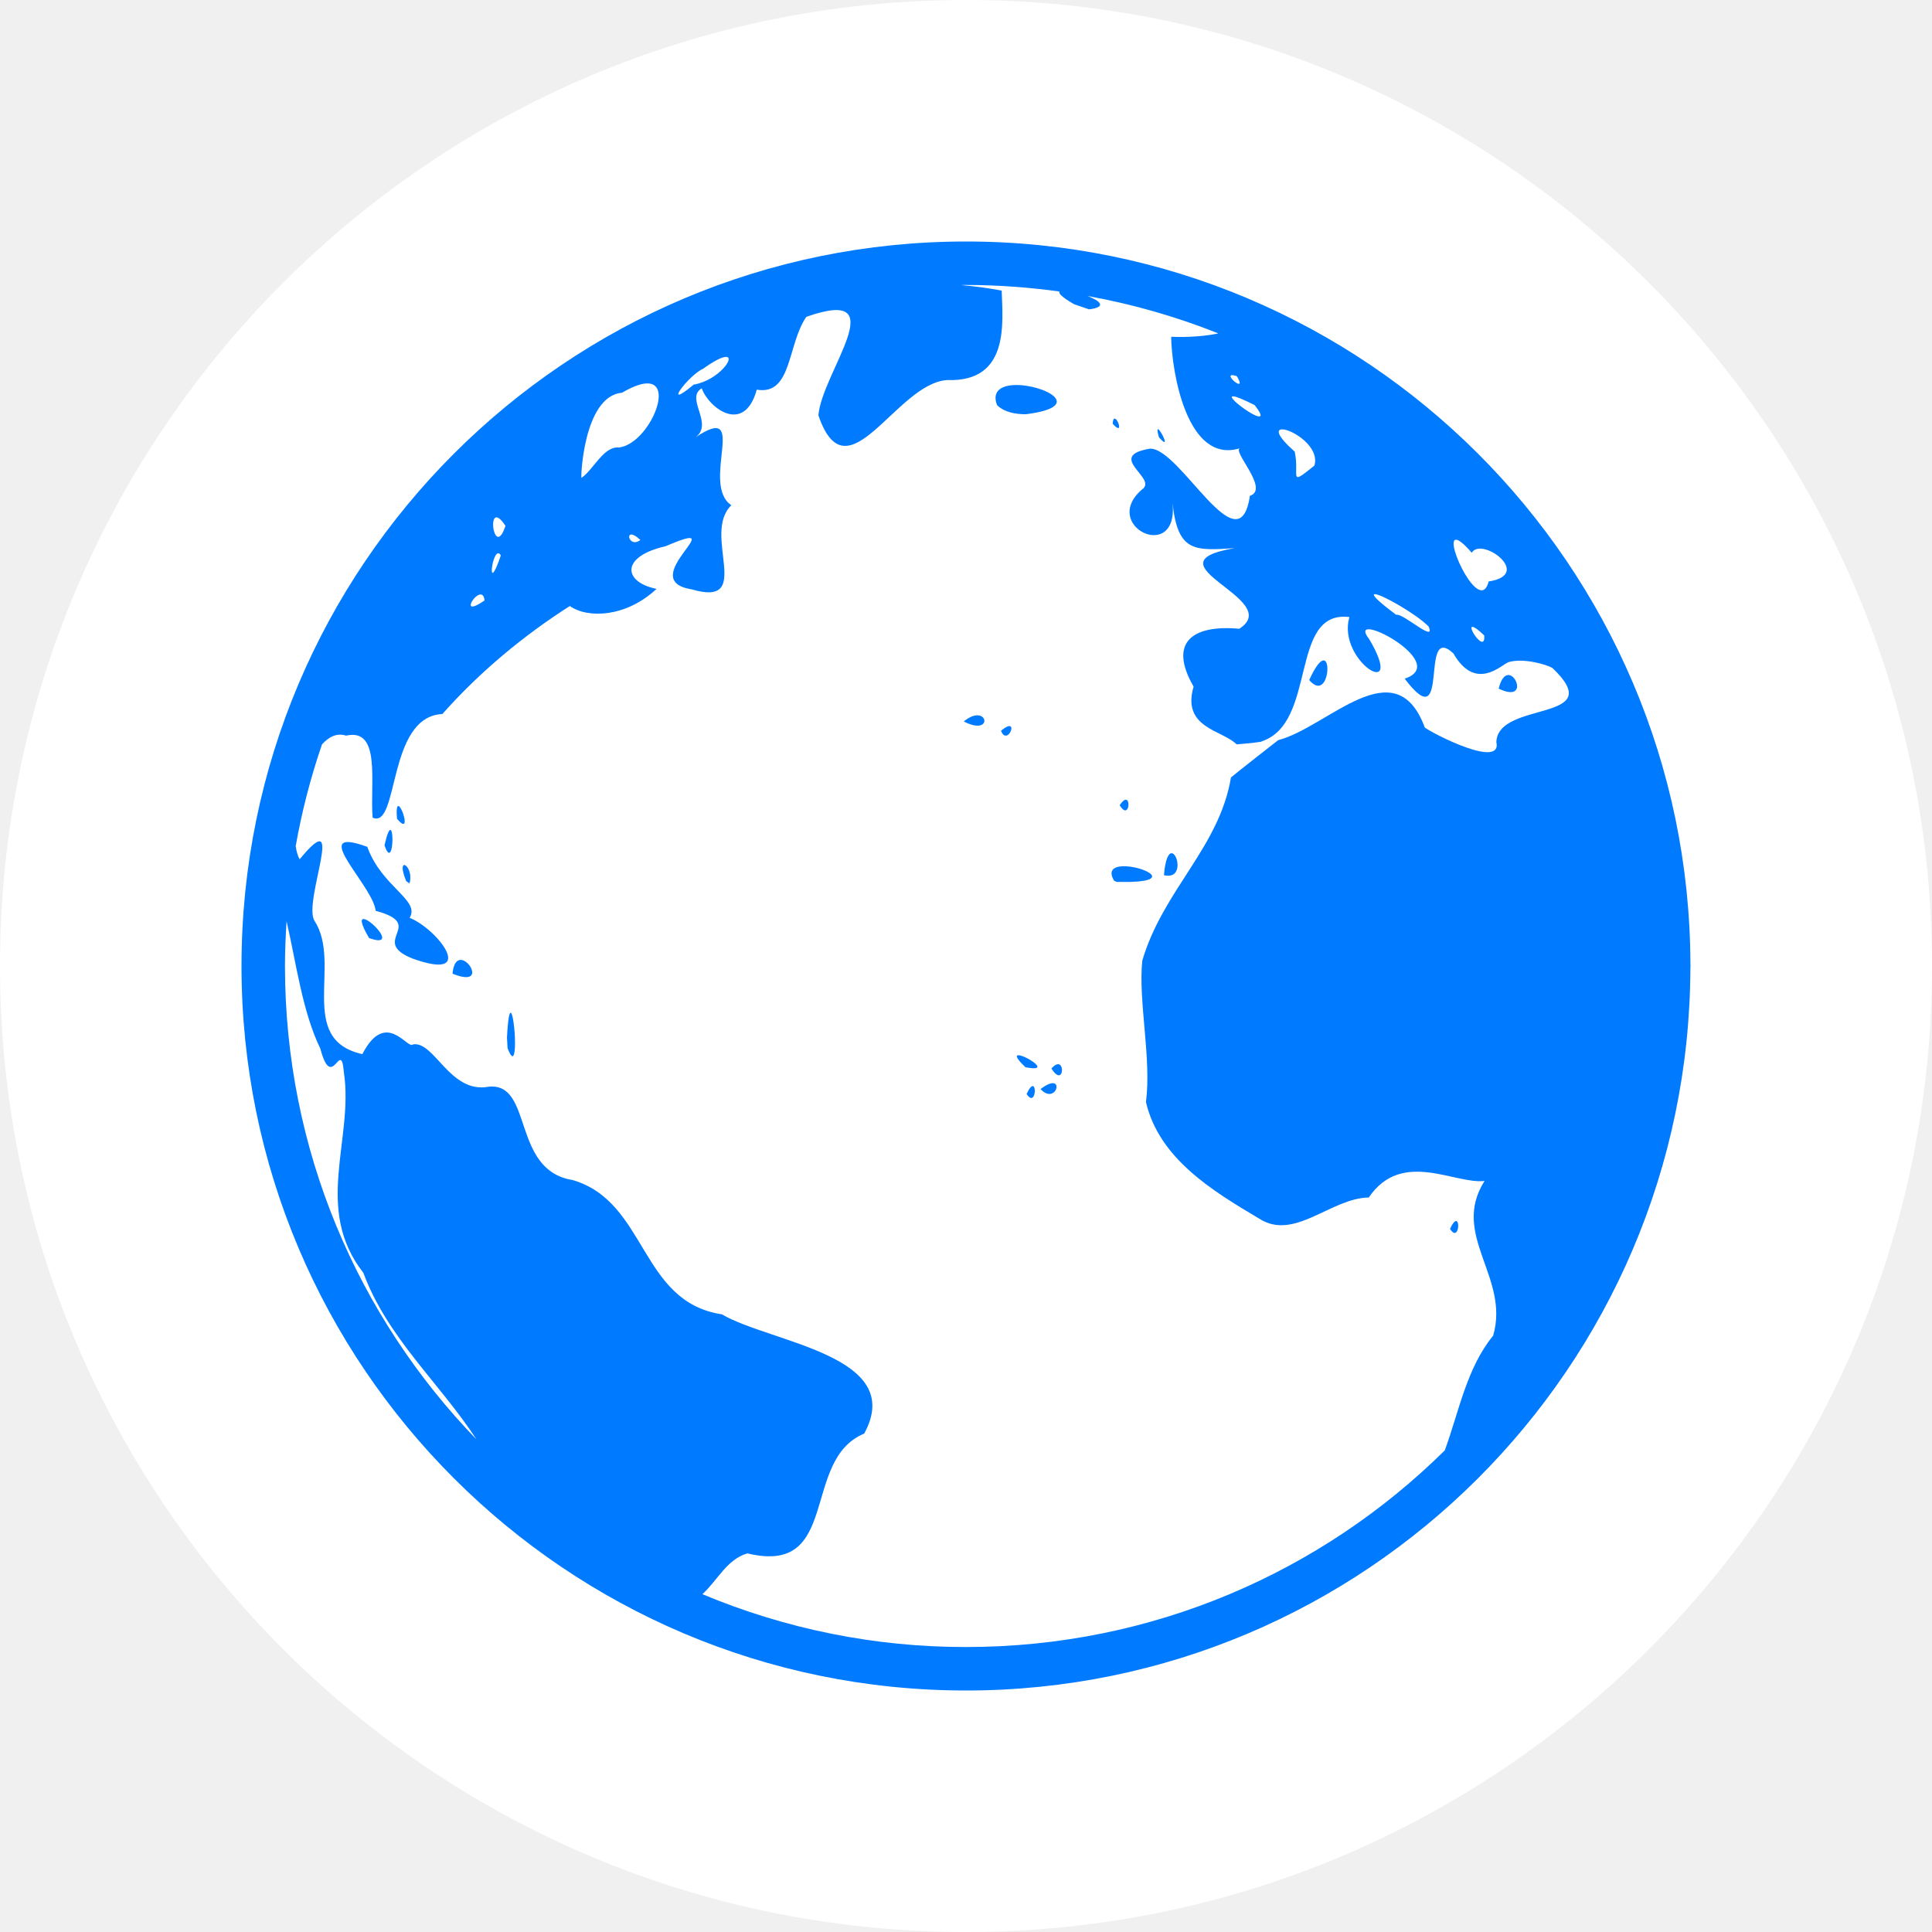
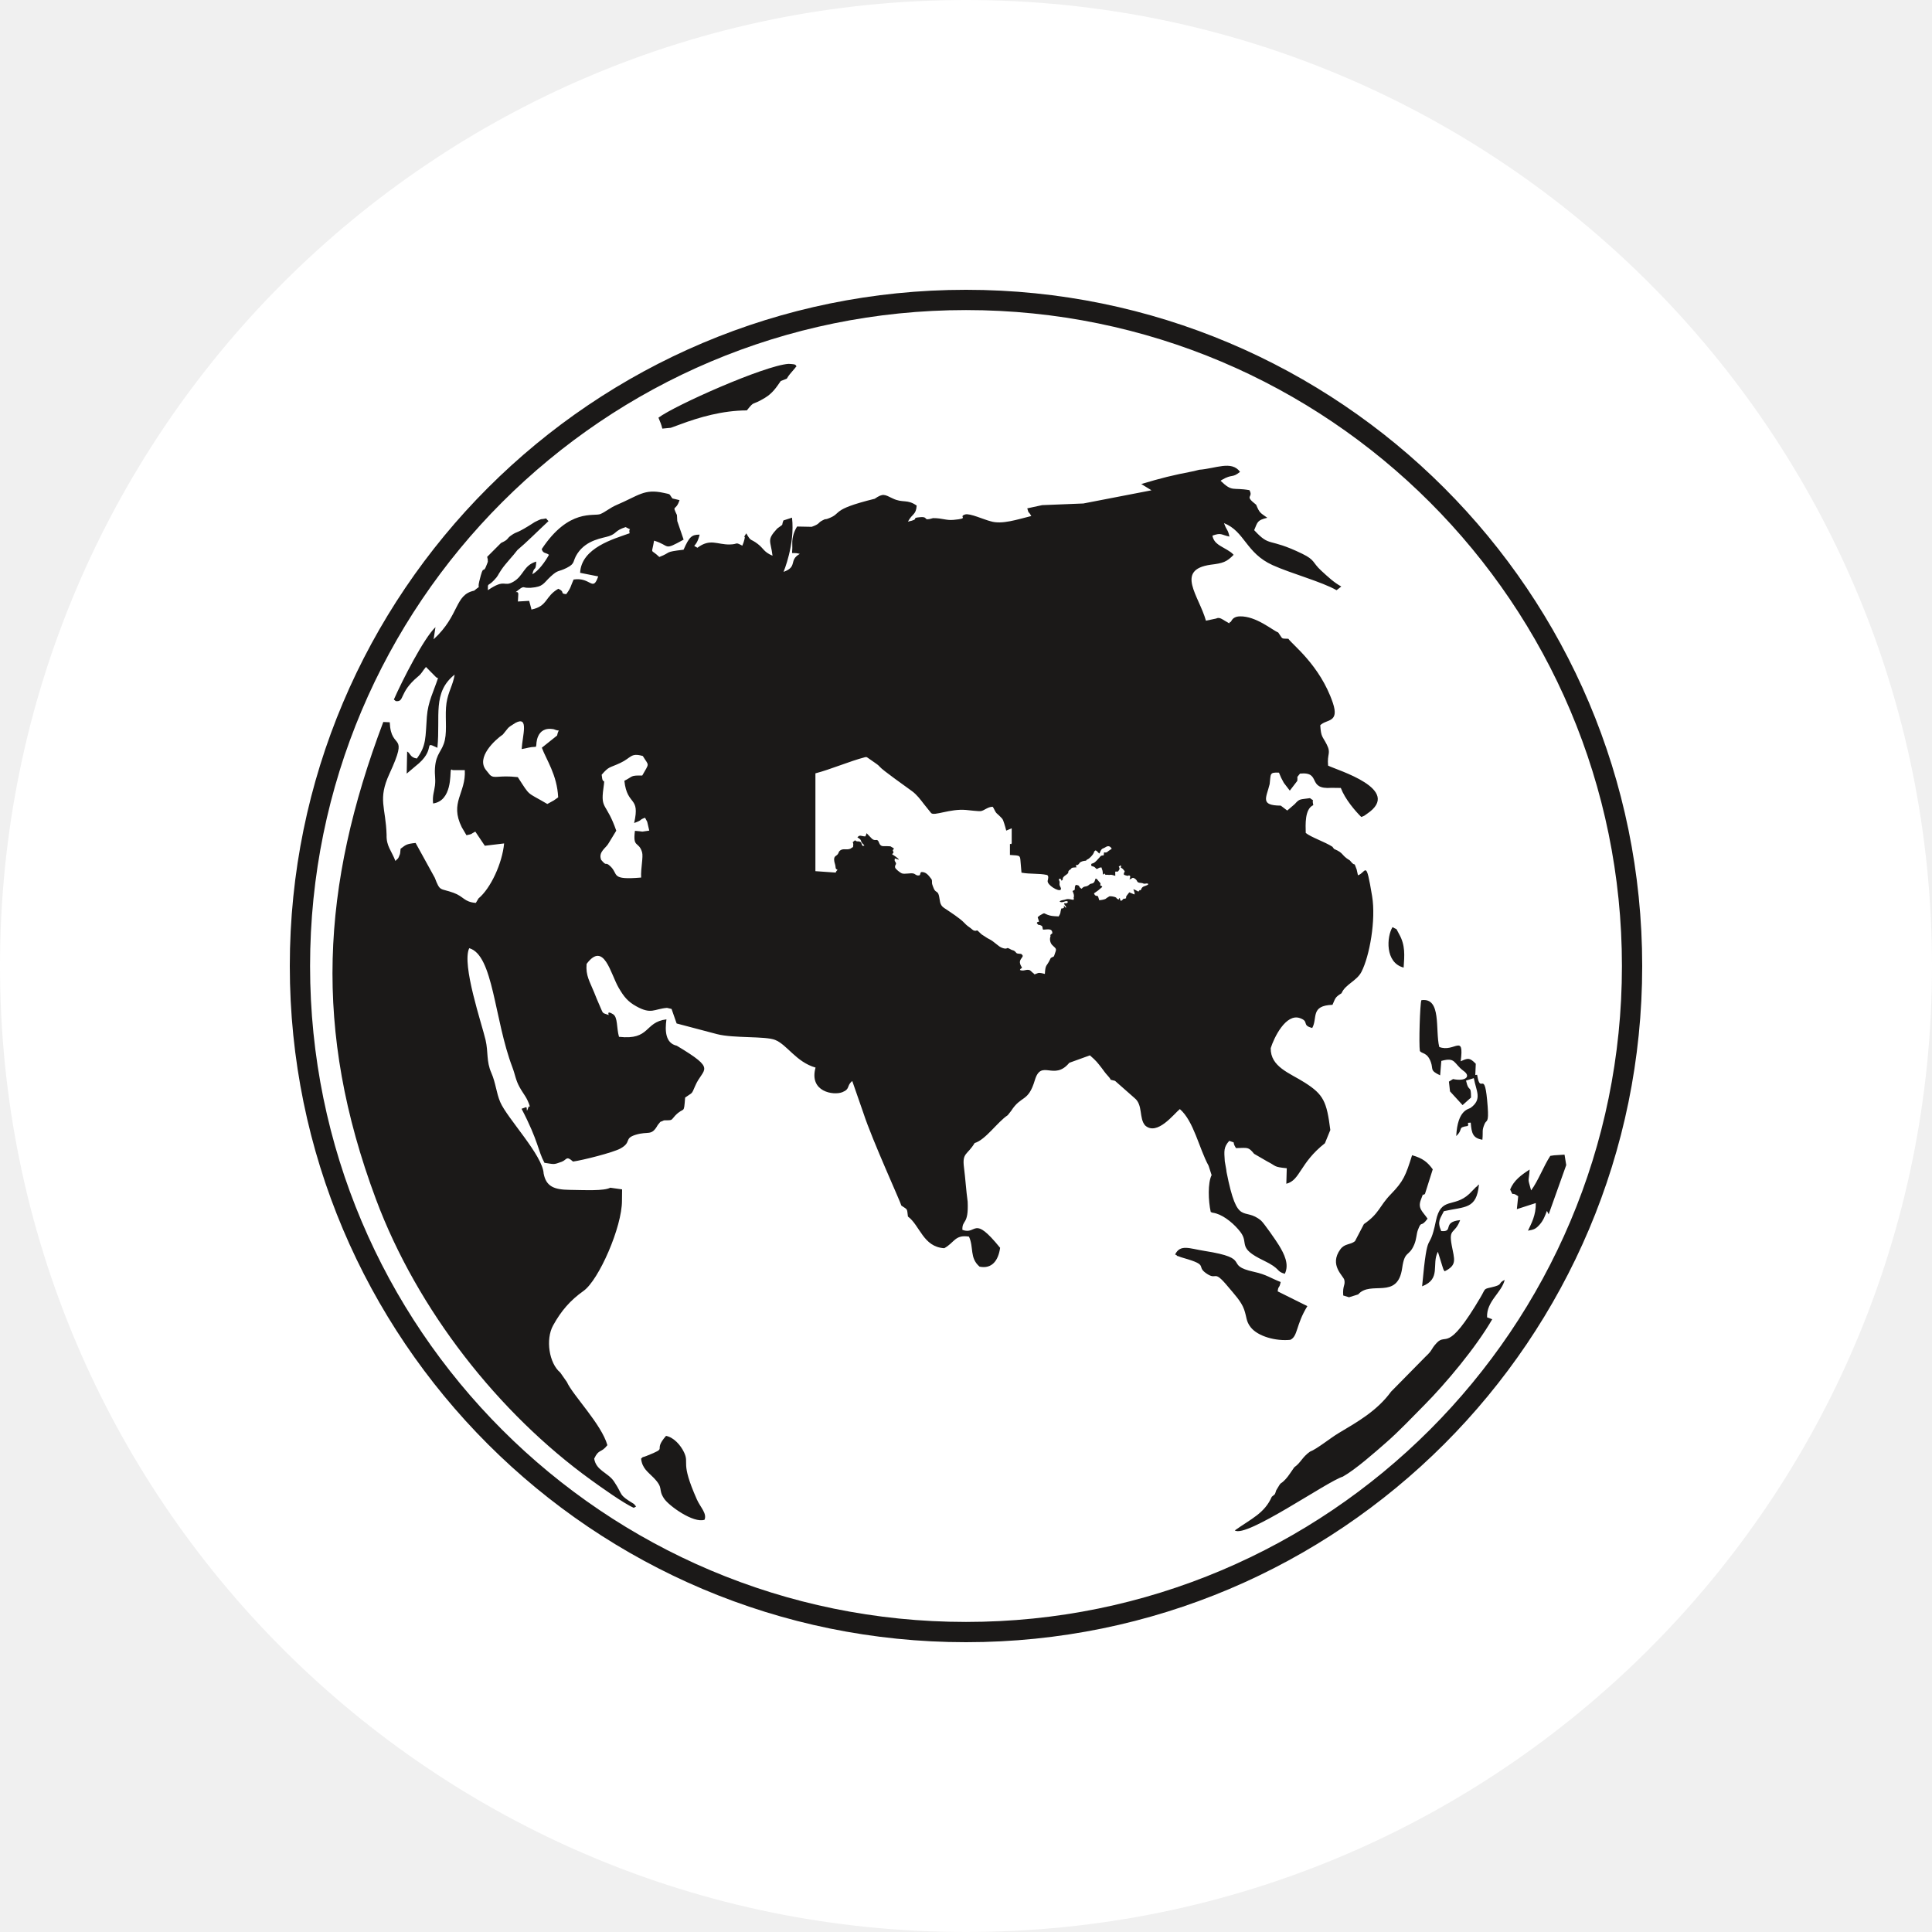
- <svg xmlns="http://www.w3.org/2000/svg" width="400" height="400" viewBox="0 0 400 400" fill="none">
-   <rect width="400" height="400" rx="200" fill="white" />
-   <g clip-path="url(#clip0_3_2)">
-     <path d="M200 50C117.212 50 50 117.212 50 200C50 282.788 117.212 350 200 350C282.638 350 349.733 283.028 349.976 200.444C349.989 200.296 349.997 200.148 350 200C349.998 199.867 349.992 199.734 349.982 199.601C349.766 116.996 282.656 50 200 50ZM200 59C206.573 59 213.032 59.486 219.365 60.353C219.095 60.713 219.833 61.523 222.413 63.002L225.482 64.046C229.322 63.569 227.687 62.255 225.152 61.28C234.419 62.945 243.495 65.54 252.242 69.026C249.818 69.572 246.128 69.872 242.48 69.728C242.57 76.961 245.78 96.287 256.79 92.78C254.834 93.209 263.006 101.297 258.782 102.65C256.532 117.77 244.277 92.567 238.058 92.897C228.758 94.466 239.822 99.062 236.468 101.315C227.669 108.875 244.082 116.804 242.756 104.099C243.836 114.341 247.304 114.026 255.605 113.492C236.642 116.696 266.165 124.043 256.577 130.181C247.076 129.305 241.751 132.851 247.121 142.151C244.601 150.761 253.112 151.139 256.031 154.115L259.22 153.821L261.284 153.551C261.203 153.542 261.116 153.56 261.038 153.548C272.879 149.903 266.756 126.206 279.377 127.754C276.734 136.919 291.32 145.646 283.496 132.353C278.162 125.615 300.797 137.201 290.825 140.513C300.524 153.317 293.687 128.555 300.911 135.284C305.606 143.462 311.105 137.375 312.383 137.069C315.491 136.202 320.18 137.567 321.413 138.296C333.308 149.654 310.145 144.944 309.803 153.629C311.063 159.188 297.083 152.144 294.992 150.629C288.863 134.108 274.901 150.587 264.632 153.242C264.284 153.515 255.848 160.097 254.855 160.97C252.449 175.445 240.815 184.244 236.498 198.887C235.631 207.347 238.436 219.05 237.26 228.179C239.996 239.885 251.072 246.587 260.726 252.317C267.992 256.997 275.567 248.033 283.385 247.931C290.225 237.869 301.175 245.246 307.361 244.502C300.236 255.722 312.659 264.392 309.143 276.53C303.632 283.274 302.081 292.235 299.129 300.284C273.668 325.454 238.67 341 200 341C181.26 341.023 162.704 337.302 145.421 330.056C148.604 327.161 150.461 322.847 154.742 321.611C174.185 326.312 165.722 302.255 178.922 296.813C187.769 280.601 159.53 278.021 149.45 272.117C132.404 269.543 134.006 248.795 118.526 244.307C105.848 242.288 110.447 224.018 101.153 224.996C93.131 226.487 89.948 215.447 85.478 216.236C84.398 217.376 79.88 208.826 75.02 218.246C61.295 215.207 70.898 199.448 65.099 190.625C62.696 186.584 71.957 165.863 62.036 177.905C61.646 177.215 61.382 176.276 61.22 175.175C62.489 168.029 64.307 160.993 66.659 154.127C68.12 152.504 69.8 151.697 71.651 152.306C78.986 150.638 76.547 162.161 77.153 169.298C82.682 171.668 80.093 148.376 91.583 147.833C99.404 139.028 108.473 131.531 117.983 125.468C121.691 128.114 129.671 127.793 135.929 121.919C128.957 120.518 128.456 115.199 137.774 113.105C152.6 106.733 131.084 120.089 143.189 122.015C156.329 125.885 145.187 110.591 151.415 104.609C144.893 100.169 155.36 82.907 143.954 90.575C147.899 87.755 141.764 82.463 145.286 80.399C146.741 84.479 154.076 90.083 156.683 80.675C164.012 81.926 162.983 71.309 166.943 65.597C185.528 59.048 170.141 77.066 169.442 86.006C175.424 103.436 185.513 79.286 196.142 78.686C209.066 79.127 207.59 66.773 207.389 60.161C204.597 59.639 201.78 59.258 198.95 59.021C199.301 59.021 199.649 59 200 59ZM150.137 73.901C152.516 73.61 148.763 78.773 143.633 79.625C136.793 85.328 142.622 77.621 145.538 76.367C147.869 74.699 149.345 73.997 150.137 73.901ZM255.047 77.675C255.254 77.657 255.578 77.714 256.067 77.879C258.269 81.527 253.622 77.789 255.047 77.675ZM134.288 79.391C139.547 79.772 133.943 92.045 128.099 92.651C124.967 92.36 122.828 97.301 120.407 98.915C120.167 99.995 120.599 82.007 128.777 81.314C131.282 79.844 133.073 79.304 134.288 79.391ZM210.002 79.721C207.32 79.832 205.328 80.963 206.423 83.879C207.989 85.388 210.272 85.754 212.351 85.766C225.161 84.176 215.903 79.475 210.002 79.721ZM255.377 82.058C255.947 82.112 257.276 82.616 259.748 83.864C264.74 90.164 252.917 81.836 255.377 82.061M230.708 86.687C230.546 86.756 230.411 87.059 230.363 87.722C232.712 90.362 231.413 86.375 230.708 86.687ZM239.78 88.865C239.588 88.814 239.57 89.231 239.954 90.545C242.477 93.419 240.35 89.021 239.78 88.865ZM265.46 88.895C267.524 88.886 273.299 92.477 272.135 96.395C266.558 100.901 269.141 98.495 268.052 93.5C264.317 90.197 264.224 88.901 265.46 88.895ZM102.863 107.117C103.271 107.165 103.853 107.654 104.651 108.857C102.659 114.971 101.099 106.91 102.863 107.117ZM130.718 110.663C131.09 110.666 131.696 110.963 132.587 111.803C130.64 113.273 129.608 110.648 130.718 110.663ZM301.388 111.743C301.919 111.68 302.963 112.424 304.706 114.437C306.788 111.017 317.534 118.955 308.21 120.389C306.452 127.403 299.099 112.007 301.391 111.74M103.082 114.557C103.277 114.512 103.484 114.632 103.691 114.989C100.895 123.23 101.717 114.86 103.082 114.557ZM284.537 123.023C284.633 123.001 284.733 123.003 284.828 123.029C286.508 123.308 293.129 127.073 295.769 129.695C297.386 133.313 290.468 126.869 289.067 127.289C285.149 124.367 284.069 123.164 284.537 123.023ZM99.632 123.092C99.974 123.161 100.241 123.512 100.316 124.322C95.255 127.841 98.15 122.792 99.632 123.092ZM304.76 129.8C305.018 129.689 305.762 130.106 307.298 131.552C307.568 135.218 303.983 130.13 304.76 129.8ZM273.938 136.742C273.317 136.841 272.363 137.924 271.061 140.798C274.691 145.034 275.801 136.448 273.938 136.742ZM312.152 139.766C311.474 139.856 310.763 140.615 310.289 142.577C315.929 145.268 314.186 139.502 312.152 139.766ZM202.529 148.106C201.8 148.04 200.78 148.346 199.538 149.375C204.32 151.847 204.725 148.298 202.532 148.103M209.15 150.356C208.85 150.245 208.256 150.452 207.245 151.301C208.286 153.905 210.044 150.692 209.15 150.356ZM232.97 165.59C232.679 165.659 232.301 165.98 231.815 166.709C233.657 169.757 234.215 165.29 232.967 165.59M82.466 166.874C82.193 166.877 82.028 167.558 82.19 169.511C85.118 172.997 83.288 166.865 82.466 166.874ZM80.837 171.824C80.564 171.779 80.153 172.592 79.607 175.013C81.257 179.816 81.662 171.965 80.837 171.824ZM72.458 174.356C66.635 173.756 77.351 184.037 77.774 188.57C88.559 191.48 76.265 194.774 85.385 198.449C99.116 203.393 90.629 192.35 84.806 190.025C87.089 186.356 79.013 183.65 76.046 175.328C74.459 174.749 73.292 174.443 72.458 174.356ZM242.567 176.654C241.949 176.654 241.268 177.794 240.98 181.193C245.006 182.162 243.929 176.654 242.567 176.654ZM83.795 179.102C83.757 179.092 83.717 179.089 83.678 179.094C83.639 179.099 83.601 179.112 83.567 179.132C83.252 179.333 83.231 180.311 84.107 182.441L84.785 182.891C85.346 180.902 84.392 179.255 83.795 179.102ZM232.313 179.354C230.549 179.456 229.412 180.254 230.663 182.342L231.191 182.588H234.188C243.089 182.294 236.189 179.132 232.313 179.354ZM75.44 190.292C74.651 190.124 74.54 191.039 76.43 194.228C82.202 196.235 77.18 190.658 75.44 190.292ZM59.333 190.742C61.334 199.409 62.609 209.486 66.323 217.103C68.777 226.427 70.586 214.691 71.198 222.038C73.28 235.916 64.82 250.214 75.23 263.522C80.18 276.941 91.052 286.343 98.66 298.028C74.12 272.66 59 238.118 59 200C59 196.886 59.135 193.805 59.333 190.742ZM95.228 198.746C94.508 198.836 93.866 199.604 93.692 201.587C100.304 204.29 97.391 198.473 95.228 198.746ZM105.758 209.681C105.467 209.564 105.164 210.878 104.966 214.823L105.086 216.998C107.426 223.25 106.634 210.026 105.758 209.681ZM210.986 218.483C210.239 218.402 210.23 218.984 212.306 220.955C217.847 222.053 212.63 218.663 210.986 218.483ZM219.044 220.328C218.699 220.334 218.249 220.583 217.685 221.231C219.983 224.843 220.535 220.301 219.044 220.328ZM217.706 224.282C217.178 224.366 216.437 224.717 215.435 225.476C218.192 228.452 219.995 223.91 217.706 224.282ZM213.836 224.861C213.554 224.831 213.128 225.245 212.546 226.496C214.196 229.034 214.676 224.951 213.836 224.861ZM301.496 252.8C301.214 252.77 300.788 253.181 300.206 254.435C301.856 256.973 302.339 252.887 301.496 252.8Z" fill="#007AFF" />
-   </g>
-   <defs>
-     <clipPath id="clip0_3_2">
-       <rect width="300" height="300" fill="white" transform="translate(50 50)" />
-     </clipPath>
-   </defs>
+ <svg xmlns="http://www.w3.org/2000/svg" width="100" height="100" viewBox="0 0 100 100" fill="none">
+   <rect width="100" height="100" rx="50" fill="white" />
+   <path fill-rule="evenodd" clip-rule="evenodd" d="M16.049 50C16.049 31.249 31.249 16.049 50 16.049C68.751 16.049 83.951 31.249 83.951 50C83.951 68.751 68.751 83.951 50 83.951C31.249 83.951 16.049 68.751 16.049 50ZM28.046 38.701C28.274 39.322 28.836 40.105 28.891 41.271L28.66 41.433L28.33 41.614C27.225 40.963 27.473 41.26 26.801 40.224C25.782 40.108 25.596 40.33 25.358 40.108L25.157 39.859C24.633 39.208 25.607 38.305 26.028 38.018C26.35 37.642 26.204 37.711 26.676 37.418C27.397 37.032 27.036 38.086 27.002 38.772C27.331 38.719 27.382 38.665 27.738 38.654C27.752 38.627 27.757 38.549 27.76 38.566C27.764 38.594 27.718 37.564 28.667 37.746C29.048 37.908 28.914 37.653 28.835 38.071L28.046 38.701ZM35.202 21.967C36.196 21.595 37.396 21.247 38.655 21.242C39.096 20.698 38.861 21.036 39.588 20.596C39.984 20.356 40.176 20.064 40.411 19.722L40.723 19.6C40.836 19.42 40.78 19.506 40.889 19.359L41.174 19.024C41.183 18.985 41.213 18.982 41.234 18.962C41.139 18.903 41.294 18.854 40.815 18.833C39.563 18.919 34.91 20.992 34.082 21.619C34.168 21.832 34.229 21.96 34.282 22.185L34.718 22.143L35.202 21.967ZM72.652 50.082C72.695 49.448 72.744 48.932 72.425 48.362C72.199 47.958 72.376 48.171 72.077 47.987C71.774 48.474 71.678 49.83 72.652 50.082ZM34.474 74.321C33.734 75.164 34.677 74.873 33.45 75.364C33.153 75.483 33.377 75.335 33.182 75.499C33.242 76.014 33.548 76.193 33.836 76.492C34.38 77.056 34.036 77.066 34.376 77.571C34.624 77.941 35.892 78.856 36.466 78.662C36.603 78.336 36.249 78.014 36.069 77.609C35.182 75.611 35.704 75.795 35.402 75.164C35.226 74.797 34.872 74.396 34.474 74.321ZM73.788 70.217L72.001 72.032C71.275 73.028 70.262 73.596 69.278 74.183C68.87 74.426 68.159 75.004 67.804 75.137C67.39 75.431 67.342 75.699 66.991 75.947C66.825 76.175 66.698 76.396 66.544 76.56C66.201 76.924 66.383 76.583 66.055 77.142C65.965 77.407 66.033 77.294 65.827 77.473C65.454 78.329 64.76 78.61 63.914 79.214C64.499 79.626 68.708 76.668 69.501 76.432C70.161 76.064 71.178 75.163 71.74 74.671C72.437 74.062 73.099 73.355 73.732 72.717C74.816 71.625 76.392 69.753 77.238 68.284L76.971 68.186C76.931 67.35 77.727 66.909 77.882 66.247C77.487 66.433 77.856 66.483 77.176 66.636C76.777 66.725 76.897 66.698 76.637 67.139C74.881 70.119 74.877 68.954 74.362 69.511C74.029 69.871 74.184 69.849 73.788 70.217ZM63.575 66.613C63.857 66.954 64.244 67.352 64.392 67.77C64.54 68.185 64.487 68.383 64.736 68.699C65.11 69.174 66.043 69.427 66.787 69.349C67.186 69.16 67.063 68.591 67.669 67.605L66.133 66.841C66.168 66.521 66.204 66.742 66.288 66.357C65.764 66.157 65.561 65.973 64.913 65.832C63.266 65.471 64.904 65.149 62.332 64.745C61.565 64.625 61.09 64.384 60.822 64.935C60.848 64.954 60.892 64.942 60.906 64.98C60.921 65.017 60.971 65.014 60.991 65.022C61.107 65.066 61.129 65.076 61.259 65.113C62.6 65.495 61.887 65.522 62.428 65.903C63.029 66.326 62.768 65.636 63.575 66.613ZM69.375 64.667C68.781 65.483 69.537 66.036 69.582 66.248C69.643 66.534 69.486 66.532 69.525 67.054L69.826 67.146L70.3 66.998C70.946 66.253 72.339 67.308 72.576 65.636C72.709 64.696 72.925 65.079 73.204 64.41C73.322 64.129 73.312 63.874 73.388 63.671C73.592 63.125 73.522 63.585 73.891 63.078C73.635 62.702 73.372 62.553 73.543 62.102C73.748 61.56 73.576 61.986 73.758 61.79L74.159 60.524C73.891 60.156 73.646 59.95 73.089 59.794C72.76 60.842 72.644 61.14 71.995 61.807C71.379 62.439 71.406 62.8 70.595 63.36L70.134 64.243C69.885 64.446 69.606 64.35 69.375 64.667ZM75.141 64.457C74.972 63.548 75.294 63.908 75.577 63.153C74.618 63.249 75.274 63.78 74.597 63.719C74.376 63.212 74.544 63.087 74.735 62.691C75.826 62.442 76.427 62.607 76.55 61.313C76.525 61.331 76.488 61.331 76.477 61.373C76.466 61.414 76.421 61.419 76.406 61.433L76.046 61.799C75.24 62.542 74.585 61.911 74.32 63.204C73.95 65.004 73.907 63.348 73.608 66.579C74.613 66.195 74.083 65.447 74.425 64.79L74.653 65.527C74.719 65.739 74.696 65.682 74.774 65.803C75.436 65.475 75.278 65.193 75.141 64.457ZM80.243 59.828C79.89 60.367 79.623 61.112 79.25 61.616C79.059 60.901 79.119 61.275 79.174 60.535C78.722 60.827 78.356 61.101 78.164 61.569C78.369 62.002 78.191 61.633 78.582 61.917L78.512 62.586L79.492 62.27C79.505 62.901 79.263 63.325 79.088 63.7C79.398 63.646 79.495 63.612 79.708 63.367C79.887 63.161 79.973 62.923 80.069 62.675L80.159 62.853L81.068 60.304L80.98 59.764L80.437 59.799L80.243 59.828ZM73.492 54.396C73.586 54.553 73.868 54.452 74.057 54.964C74.2 55.352 73.987 55.397 74.541 55.659L74.603 54.913C75.35 54.704 75.234 55.042 75.743 55.423C76.163 55.713 75.858 55.989 75.209 55.852L74.996 55.984L75.052 56.489L75.703 57.2L76.141 56.808C76.139 56.088 76.034 56.611 75.881 55.931L76.284 55.805C76.409 56.478 76.734 56.895 76.116 57.344C76.013 57.418 75.444 57.433 75.374 58.802C75.773 58.426 75.404 58.362 75.974 58.28C76.054 58.075 75.847 58.133 76.125 58.107C76.168 58.661 76.235 58.911 76.728 58.992C76.773 58.528 76.689 58.541 76.843 58.174C76.937 57.948 77.067 58.163 77.002 57.278C76.846 55.158 76.638 56.771 76.456 55.63L76.361 55.643L76.386 55.06C76.057 54.724 75.976 54.766 75.605 54.933C75.796 53.454 75.28 54.498 74.496 54.191C74.277 53.311 74.627 51.615 73.57 51.77C73.496 51.96 73.435 54.059 73.492 54.396ZM23.406 39.82C23.391 39.836 23.386 39.86 23.477 39.862L24.058 39.861C24.124 41.064 23.258 41.523 23.901 42.817L24.145 43.232C24.529 43.143 24.29 43.202 24.602 43.044L25.094 43.776L26.093 43.656C25.995 44.693 25.394 45.983 24.768 46.502L24.629 46.734C24.018 46.688 24.011 46.406 23.477 46.212C22.766 45.954 22.786 46.172 22.505 45.434L21.512 43.631C21.016 43.681 21.003 43.734 20.734 43.932C20.728 43.975 20.715 44.172 20.701 44.208C20.58 44.52 20.633 44.378 20.466 44.563C20.264 44.029 19.992 43.795 20.01 43.219C19.968 41.764 19.541 41.391 20.157 40.051C21.19 37.807 20.239 38.903 20.173 37.385L19.839 37.37C16.626 45.876 16.192 53.314 19.458 62.068C21.607 67.828 25.827 73.159 30.586 76.599C31.055 76.938 32.288 77.823 32.805 78.044C32.977 77.93 32.946 78.031 32.818 77.848C31.972 77.335 32.279 77.421 31.779 76.678C31.468 76.217 30.856 76.121 30.755 75.499C31.001 74.975 31.104 75.23 31.438 74.802C31.136 73.719 29.643 72.211 29.343 71.534L28.998 71.042C28.419 70.56 28.231 69.326 28.628 68.606C29.044 67.85 29.517 67.304 30.204 66.817C30.997 66.255 32.2 63.5 32.193 62.144L32.2 61.562L31.587 61.476C31.261 61.65 30.306 61.599 29.474 61.587C28.683 61.576 28.268 61.415 28.139 60.742C28.093 59.801 26.247 57.876 25.891 57.041C25.686 56.56 25.663 56.06 25.43 55.527C25.164 54.917 25.28 54.474 25.134 53.833C24.948 53.021 23.885 49.924 24.287 49.078C25.541 49.431 25.574 52.749 26.522 55.245C26.672 55.641 26.685 55.891 26.893 56.269C27.106 56.657 27.286 56.804 27.427 57.274C27.406 57.282 27.37 57.259 27.361 57.283C27.206 57.734 27.319 57.282 27.223 57.309L26.996 57.39C27.875 59.076 27.835 59.545 28.181 60.187C28.706 60.262 28.634 60.292 29.07 60.134C29.349 60.032 29.296 59.797 29.66 60.122C30.167 60.052 31.74 59.653 32.112 59.447C32.716 59.114 32.28 58.93 32.899 58.737C33.567 58.529 33.713 58.828 34.044 58.233C34.269 57.964 34.096 58.126 34.365 57.989C34.835 57.985 34.719 57.993 34.941 57.75C35.429 57.242 35.391 57.736 35.462 56.81C35.852 56.527 35.782 56.679 35.982 56.207C36.379 55.266 37.15 55.394 35.029 54.126C34.436 53.996 34.414 53.344 34.495 52.762C33.334 52.904 33.675 53.848 32.039 53.666C31.904 53.185 31.983 52.652 31.731 52.495C31.383 52.28 31.512 52.535 31.51 52.537C31.134 52.404 31.247 52.511 31.025 52.02C30.919 51.786 30.849 51.605 30.75 51.359C30.528 50.807 30.309 50.501 30.362 49.892C31.265 48.684 31.6 50.408 32.027 51.136C32.299 51.598 32.494 51.84 32.931 52.084C33.721 52.524 33.847 52.222 34.524 52.167L34.76 52.223L35.022 52.974L37.116 53.527C37.971 53.748 39.617 53.621 40.123 53.827C40.744 54.078 41.208 54.969 42.213 55.258C41.863 56.517 43.15 56.712 43.6 56.531C44.022 56.361 43.805 56.201 44.113 55.953L44.694 57.624C45.143 59.002 46.626 62.247 46.654 62.401C46.998 62.633 46.938 62.533 46.994 62.967C47.618 63.429 47.783 64.544 48.875 64.607C49.409 64.316 49.421 63.894 50.153 64.007C50.416 64.569 50.173 65.107 50.703 65.562C51.339 65.691 51.673 65.249 51.766 64.587C50.341 62.83 50.582 63.944 49.813 63.658C49.793 63.108 50.141 63.431 50.086 62.199C50.004 61.61 49.971 61.012 49.894 60.416C49.796 59.654 50.073 59.789 50.446 59.165C51.021 58.992 51.619 58.081 52.161 57.722L52.337 57.499C52.865 56.672 53.215 57.074 53.564 55.907C53.897 54.792 54.553 55.972 55.347 55.01L56.413 54.625C56.754 54.92 56.803 54.999 57.024 55.281C57.128 55.414 57.185 55.514 57.334 55.675C57.624 55.988 57.327 55.832 57.713 55.944L58.721 56.832C59.171 57.188 58.944 57.886 59.273 58.254C59.895 58.812 60.767 57.647 61.069 57.406C61.792 58.032 62.062 59.439 62.556 60.338L62.713 60.823C62.511 61.222 62.538 62.146 62.667 62.73C62.796 62.797 62.751 62.75 62.949 62.809C63.404 62.946 63.908 63.378 64.206 63.771C64.667 64.377 64.003 64.572 65.401 65.242C66.326 65.685 66.03 65.804 66.502 65.931C66.741 65.442 66.473 64.907 66.196 64.453C66.048 64.209 65.411 63.294 65.27 63.176C64.371 62.421 64.059 63.571 63.486 60.664L63.471 60.537L63.394 60.108C63.36 59.558 63.332 59.385 63.624 59.051C64.038 59.202 63.721 59.024 63.973 59.426C64.58 59.415 64.606 59.345 64.912 59.721L65.593 60.116C66.093 60.37 65.898 60.397 66.603 60.468L66.58 61.271C67.307 61.09 67.267 60.203 68.578 59.173L68.857 58.489C68.671 57.021 68.511 56.657 67.539 56.038C66.753 55.536 65.757 55.225 65.772 54.252C65.945 53.699 66.558 52.446 67.281 52.696C67.791 52.873 67.354 53.065 67.921 53.208C68.21 52.69 67.811 52.05 68.969 52.009C69.127 51.663 69.09 51.627 69.438 51.41C69.626 50.952 70.22 50.779 70.465 50.309C70.89 49.493 71.224 47.611 71.02 46.385C70.693 44.417 70.725 45.159 70.288 45.306L70.221 45.004C70.036 44.499 70.198 44.948 69.87 44.537C69.388 44.246 69.588 44.168 69.05 43.941L68.965 43.827C68.576 43.573 67.852 43.336 67.585 43.112C67.576 42.702 67.523 41.877 67.975 41.674C67.887 41.261 68.074 41.523 67.805 41.312C67.286 41.387 67.273 41.329 67.018 41.617C66.886 41.726 66.817 41.798 66.627 41.953L66.293 41.699C65.206 41.692 65.544 41.297 65.717 40.585C65.785 40.058 65.693 39.967 66.199 39.992C66.284 40.208 66.328 40.304 66.45 40.519L66.76 40.923L67.147 40.419C67.183 40.082 67.073 40.332 67.288 40.041C68.429 39.93 67.613 40.879 68.923 40.778L69.4 40.784C69.623 41.372 70.148 41.978 70.458 42.286C70.68 42.199 70.572 42.247 70.761 42.119C72.629 40.859 69.206 39.863 68.742 39.629C68.681 39.004 68.91 39.003 68.672 38.534C68.448 38.093 68.378 38.169 68.336 37.54C68.644 37.211 69.345 37.434 68.986 36.374C68.321 34.415 66.844 33.329 66.687 33.063C66.277 33.047 66.418 33.092 66.16 32.737C65.86 32.622 65.018 31.884 64.175 31.903C63.715 31.914 63.727 32.265 63.686 32.184C63.675 32.163 63.647 32.237 63.624 32.262C63.288 32.082 63.182 31.957 63.01 31.991C62.995 31.994 62.966 32.01 62.949 32.015L62.419 32.127C62.058 30.839 60.811 29.493 62.662 29.23C63.302 29.152 63.491 29.089 63.852 28.717C63.743 28.6 63.683 28.563 63.522 28.463C63.186 28.254 62.833 28.145 62.755 27.724C63.227 27.559 63.185 27.677 63.635 27.774C63.553 27.374 63.498 27.488 63.355 27.077C64.434 27.507 64.48 28.622 65.873 29.253C66.823 29.683 68.414 30.11 69.181 30.549L69.425 30.358C69.039 30.146 68.745 29.866 68.382 29.533C67.922 29.11 68.08 28.99 67.399 28.66C65.611 27.793 65.767 28.359 64.916 27.441C65.097 27.014 65.069 26.927 65.595 26.8C65.236 26.539 65.2 26.569 65.018 26.125C64.362 25.616 64.9 25.785 64.67 25.371C63.785 25.214 63.8 25.485 63.179 24.887C63.2 24.866 63.233 24.845 63.249 24.836C63.794 24.517 63.772 24.762 64.184 24.422C63.745 23.821 62.92 24.254 62.07 24.315L61.797 24.384C60.665 24.603 60.122 24.74 59.072 25.053L59.601 25.378L56.074 26.06L53.941 26.146L53.171 26.312C53.286 26.688 53.179 26.361 53.38 26.709C52.665 26.884 51.857 27.162 51.276 26.981C50.936 26.899 50.19 26.552 49.956 26.628C49.563 26.755 50.233 26.829 49.359 26.908C48.958 26.945 48.795 26.818 48.295 26.818C47.712 26.994 48.112 26.727 47.619 26.77C47.098 26.815 47.678 26.857 46.994 27C47.224 26.566 47.412 26.664 47.447 26.169C46.948 25.818 46.733 26.055 46.206 25.799C45.783 25.595 45.706 25.52 45.274 25.816C42.892 26.405 43.663 26.558 42.831 26.852C42.65 26.916 42.811 26.811 42.565 26.939C42.313 27.07 42.461 27.106 42.014 27.268L41.258 27.253C41.133 27.448 40.993 27.776 41.008 28.149C41.036 28.865 40.844 28.523 41.398 28.668C40.804 29.001 41.307 29.333 40.556 29.6C40.556 29.599 41.154 28.192 40.995 26.794L40.55 26.938C40.422 27.26 40.619 27.067 40.231 27.355C39.667 27.967 39.889 27.961 39.986 28.764C39.521 28.564 39.538 28.397 39.221 28.154C38.825 27.851 38.892 28.067 38.626 27.605C38.357 28.046 38.678 27.483 38.486 28.078L38.423 28.243C38.015 28.034 38.24 28.172 37.772 28.182C37.124 28.196 36.758 27.854 36.099 28.352C35.765 28.15 36.026 28.428 36.213 27.672C35.792 27.672 35.678 27.791 35.381 28.453C34.336 28.576 34.789 28.576 34.126 28.829C33.645 28.364 33.73 28.753 33.854 27.984C34.719 28.245 34.303 28.529 35.384 27.931L35.055 26.968L35.039 26.66C34.768 26.089 34.976 26.496 35.172 25.887L34.805 25.8C34.602 25.539 34.755 25.601 34.35 25.511C33.339 25.288 33.06 25.651 31.904 26.142C31.591 26.275 31.326 26.502 31.081 26.605C30.745 26.747 29.449 26.289 28.039 28.423C28.11 28.667 28.253 28.589 28.414 28.717C28.209 29.082 27.889 29.535 27.553 29.724C27.664 29.242 27.722 29.638 27.757 29.067C27.084 29.266 27.118 29.799 26.565 30.115C26.056 30.406 26.169 29.925 25.253 30.548C25.245 30.138 25.244 30.376 25.565 30.038C25.81 29.78 25.72 29.831 25.95 29.49C26.179 29.151 26.565 28.764 26.782 28.469C27.249 28.079 27.822 27.5 28.391 26.972C28.172 26.77 28.401 26.839 28.009 26.873C27.977 26.876 27.714 26.999 27.68 27.021C26.684 27.667 26.805 27.476 26.485 27.693C26.182 27.898 26.378 27.897 25.933 28.104L25.216 28.822L25.248 28.958C25.233 29.162 25.288 28.974 25.21 29.188C24.974 29.841 25.059 29.051 24.806 30.096C24.694 30.56 24.94 30.235 24.542 30.573C23.517 30.788 23.806 31.84 22.444 33.09L22.539 32.462C21.936 33.032 20.819 35.224 20.387 36.206L20.485 36.29C20.96 36.345 20.629 35.859 21.627 35.025C21.852 34.837 21.822 34.789 22.047 34.522L22.58 35.061C22.6 35.072 22.644 35.083 22.671 35.102C22.448 35.78 22.151 36.331 22.095 37.093C22.015 38.166 22.078 38.586 21.576 39.261C21.215 39.208 21.24 38.972 21.073 38.898L21.051 40.042L21.492 39.669C22.645 38.778 21.857 38.333 22.594 38.683C22.6 38.686 22.624 38.706 22.64 38.701C22.802 37.046 22.369 35.85 23.533 34.916C23.451 35.45 23.199 35.8 23.111 36.385C23.018 37.009 23.148 37.743 23.026 38.301C22.899 38.892 22.567 38.971 22.514 39.754C22.488 40.149 22.557 40.27 22.514 40.657C22.477 40.979 22.375 41.171 22.416 41.587C23.395 41.452 23.295 40.064 23.333 39.861C23.369 39.842 23.392 39.828 23.406 39.82ZM33.499 42.535L33.606 42.992L33.252 43.044C33.244 43.044 32.965 43.006 32.864 43.003C32.744 43.912 33.057 43.523 33.233 44.108C33.306 44.35 33.159 44.948 33.185 45.422C31.566 45.558 32.041 45.255 31.588 44.834C31.289 44.556 31.448 44.901 31.115 44.505C30.954 44.083 31.38 43.891 31.508 43.636L31.898 42.996C31.389 41.532 31.081 41.908 31.23 40.827C31.336 40.053 31.209 40.777 31.142 40.1C31.534 39.649 31.523 39.764 32.111 39.488C32.685 39.218 32.638 38.953 33.271 39.13C33.599 39.668 33.626 39.459 33.243 40.141C32.607 40.131 32.784 40.181 32.317 40.413C32.463 41.75 33.147 41.179 32.823 42.599C33.293 42.434 33.045 42.446 33.388 42.326L33.499 42.535ZM30.964 29.835C30.671 30.668 30.588 29.857 29.69 29.996C29.532 30.339 29.561 30.421 29.306 30.754C28.948 30.719 29.279 30.647 28.899 30.474C28.194 30.878 28.364 31.372 27.506 31.551C27.498 31.527 27.494 31.462 27.492 31.477L27.39 31.1L26.806 31.134L26.827 30.745C26.815 30.51 26.506 30.801 26.872 30.508C27.117 30.312 27.106 30.431 27.307 30.423L27.479 30.423C28.137 30.372 28.116 30.194 28.508 29.835C28.909 29.468 28.88 29.622 29.335 29.392C29.8 29.157 29.617 29.062 29.885 28.654C30.366 27.924 31.207 27.858 31.526 27.749C31.937 27.609 31.802 27.47 32.383 27.282C32.791 27.505 32.506 27.265 32.589 27.602L32.513 27.627C31.818 27.884 30.087 28.343 30.027 29.649L30.964 29.835ZM42.206 40.028C42.959 39.836 43.994 39.394 44.754 39.198C44.85 39.173 44.854 39.184 44.919 39.226L45.293 39.486C45.393 39.557 45.464 39.603 45.533 39.685C45.696 39.878 46.83 40.671 47.209 40.952C47.461 41.139 47.636 41.377 47.826 41.624L48.195 42.083C48.349 42.251 49.175 41.852 49.99 41.922C50.149 41.935 50.65 42 50.769 41.982C50.945 41.956 51.126 41.759 51.382 41.758C51.45 41.845 51.492 41.983 51.563 42.071C51.605 42.123 51.644 42.141 51.689 42.188C51.871 42.377 51.892 42.34 51.98 42.628C52.017 42.749 52.053 42.867 52.082 42.992L52.366 42.872V43.639C52.314 43.752 52.38 43.658 52.274 43.688L52.274 44.252C52.851 44.294 52.794 44.242 52.835 44.735C52.846 44.88 52.86 45.024 52.872 45.169C53.333 45.253 53.775 45.198 54.18 45.286C54.303 45.313 54.246 45.511 54.228 45.583C54.176 45.798 54.804 46.182 54.906 46.044C54.948 45.944 54.848 45.901 54.841 45.779C54.836 45.701 54.857 45.7 54.841 45.622C54.822 45.525 54.797 45.621 54.816 45.492C54.945 45.475 54.855 45.461 54.911 45.519C54.988 45.6 54.842 45.539 54.957 45.578C55.074 45.487 54.941 45.51 55.064 45.375C55.112 45.323 55.173 45.293 55.228 45.247C55.355 45.14 55.244 45.162 55.33 45.057C55.377 44.999 55.35 45.053 55.415 44.995C55.486 44.932 55.406 44.908 55.727 44.891C55.682 44.776 55.689 44.929 55.693 44.785C55.787 44.746 55.758 44.804 55.83 44.73C55.89 44.667 55.869 44.654 55.953 44.609C56.005 44.582 56.078 44.562 56.128 44.557C56.319 44.539 56.126 44.56 56.314 44.468C56.412 44.42 56.577 44.235 56.61 44.15C56.651 44.048 56.621 44.079 56.71 44.013C56.827 44.075 56.813 44.127 56.91 44.179C57.021 43.878 57.065 43.947 57.186 43.871C57.273 43.816 57.423 43.717 57.544 43.931L57.437 44.003C57.312 44.073 57.322 44.152 57.144 44.118L57.129 44.27C56.965 44.297 57.001 44.275 56.913 44.377C56.843 44.459 56.693 44.628 56.616 44.665C56.495 44.723 56.48 44.669 56.48 44.806C56.607 44.891 56.589 44.794 56.751 44.976C56.905 44.958 56.799 44.915 57.01 44.895C57.06 45.075 57.078 45.023 57.084 45.267C57.133 45.249 57.132 45.248 57.162 45.207C57.267 45.337 57.184 45.255 57.356 45.282C57.474 45.301 57.452 45.258 57.576 45.29L57.708 45.327C57.71 45.322 57.718 45.333 57.727 45.333L57.724 45.117C57.846 45.09 57.832 45.163 57.907 45.056C57.956 44.986 57.969 44.934 57.906 44.86C57.951 44.831 57.959 44.817 57.998 44.788C58.063 44.869 58.015 44.815 58.015 44.91C58.111 44.952 58.144 45.006 58.215 45.093C58.192 45.239 58.16 45.114 58.171 45.269C58.22 45.303 58.233 45.3 58.297 45.317C58.437 45.354 58.346 45.326 58.411 45.315C58.543 45.294 58.497 45.433 58.462 45.515C58.62 45.483 58.593 45.381 58.738 45.476C58.927 45.6 58.781 45.683 59.07 45.702C59.177 45.708 59.162 45.748 59.256 45.741C59.316 45.736 59.383 45.709 59.44 45.755C59.394 45.849 59.222 45.848 59.139 45.919C59.061 45.985 59.085 46.036 59.04 46.072C58.981 46.118 59.049 45.987 58.923 46.15C58.834 46.106 58.732 46.034 58.658 46.03C58.693 46.113 58.678 46.047 58.702 46.144C58.724 46.23 58.737 46.162 58.72 46.298L58.452 46.186C58.411 46.245 58.362 46.304 58.324 46.351C58.267 46.422 58.287 46.475 58.289 46.475C58.289 46.478 58.288 46.485 58.286 46.487C58.178 46.565 58.238 46.472 58.144 46.529C58.09 46.562 58.124 46.586 58.023 46.629C57.918 46.536 58.026 46.595 57.95 46.481C57.856 46.546 57.978 46.606 57.823 46.52C57.755 46.482 57.846 46.496 57.73 46.438C57.684 46.415 57.486 46.377 57.423 46.393L57.271 46.487L57.245 46.512C57.183 46.561 56.986 46.592 56.896 46.594C56.875 46.541 56.853 46.437 56.831 46.388C56.693 46.345 56.685 46.379 56.624 46.241L56.845 46.084L57.053 45.908C57.006 45.828 57.043 45.88 56.947 45.828C56.974 45.678 56.97 45.739 56.871 45.617C56.827 45.563 56.783 45.486 56.713 45.471C56.662 45.551 56.679 45.634 56.599 45.693C56.499 45.767 56.475 45.706 56.38 45.79C56.221 45.934 56.15 45.835 56.019 45.964C55.982 46.001 56.035 45.968 55.98 46.001C55.784 45.891 55.944 45.827 55.679 45.802C55.627 45.913 55.635 45.888 55.627 46.056L55.514 46.12C55.566 46.232 55.612 46.356 55.576 46.444C55.552 46.504 55.612 46.471 55.566 46.576C55.422 46.564 55.333 46.509 55.172 46.551L55.097 46.573C55.017 46.59 54.911 46.596 54.843 46.655C54.98 46.789 55.19 46.556 55.273 46.679C55.244 46.793 55.12 46.741 55.076 46.752C55.122 46.933 55.153 46.817 55.185 46.986C55.066 46.927 55.153 46.938 55.061 46.873L55.078 46.971C54.951 47.059 55.041 47.007 54.934 47.021C54.857 47.273 54.93 47.218 54.798 47.434C54.665 47.426 54.464 47.421 54.345 47.388C53.968 47.285 54.139 47.2 53.83 47.377L53.722 47.463C53.72 47.465 53.712 47.48 53.71 47.476L53.782 47.701C53.687 47.752 53.716 47.689 53.663 47.773C53.775 47.935 53.732 47.83 53.882 47.902C53.993 47.955 53.938 48.008 53.985 48.117C54.183 48.124 54.474 48.014 54.468 48.309C54.437 48.337 54.413 48.346 54.399 48.359C54.341 48.414 54.38 48.43 54.374 48.465L54.359 48.513C54.325 48.657 54.368 48.809 54.455 48.907L54.605 49.051C54.69 49.14 54.655 49.203 54.612 49.324C54.53 49.556 54.59 49.477 54.433 49.56C54.37 49.594 54.384 49.589 54.347 49.668C54.167 50.049 54.112 49.886 54.082 50.411C54.009 50.4 53.986 50.382 53.923 50.372C53.711 50.337 53.764 50.361 53.547 50.434C53.504 50.39 53.519 50.394 53.467 50.358C53.382 50.301 53.346 50.208 53.23 50.199C53.063 50.186 52.972 50.278 52.791 50.206C52.825 50.122 52.828 50.156 52.901 50.092C52.651 49.699 52.896 49.643 52.941 49.476C52.872 49.365 52.885 49.376 52.743 49.364C52.584 49.35 52.63 49.334 52.536 49.246C52.46 49.174 52.415 49.198 52.321 49.145C52.064 48.998 52.187 49.119 52.004 49.097C51.899 49.085 51.764 49.019 51.698 48.965C51.158 48.524 51.293 48.693 50.961 48.462C50.89 48.413 50.828 48.386 50.774 48.333C50.473 48.032 50.632 48.218 50.425 48.169C50.363 48.155 50.309 48.094 50.253 48.052C50.118 47.951 50.036 47.902 49.92 47.776C49.695 47.532 49.172 47.201 48.858 46.989C48.614 46.825 48.663 46.586 48.592 46.331C48.529 46.101 48.414 46.212 48.323 45.966C48.3 45.903 48.257 45.811 48.246 45.751C48.222 45.626 48.269 45.577 48.197 45.485C48.066 45.316 47.931 45.116 47.676 45.138C47.591 45.241 47.675 45.318 47.517 45.314C47.408 45.312 47.367 45.232 47.282 45.213C47.118 45.175 46.827 45.26 46.678 45.205C46.598 45.175 46.343 44.981 46.33 44.898C46.307 44.754 46.408 44.762 46.369 44.661C46.318 44.532 46.293 44.626 46.315 44.432L46.526 44.499C46.51 44.426 46.239 44.255 46.18 44.222C46.21 44.147 46.192 44.203 46.218 44.167L46.249 44.125C46.16 43.882 46.245 44.07 46.264 43.91L46.088 43.805L45.884 43.796C45.726 43.792 45.581 43.847 45.497 43.613C45.405 43.354 45.32 43.576 45.134 43.415L44.855 43.126C44.845 43.174 44.814 43.247 44.79 43.293C44.574 43.289 44.504 43.184 44.379 43.343C44.644 43.493 44.506 43.503 44.644 43.663C44.692 43.718 44.696 43.688 44.739 43.772L44.643 43.782C44.59 43.704 44.606 43.599 44.5 43.563C44.385 43.524 44.389 43.58 44.298 43.524C44.237 43.486 44.338 43.527 44.254 43.495C44.217 43.52 44.181 43.558 44.139 43.59C44.181 43.712 44.165 43.695 44.154 43.84L44.01 43.931C44.008 43.931 43.954 43.947 43.951 43.948C43.794 43.989 43.632 43.912 43.489 44.018C43.409 44.078 43.427 44.107 43.375 44.195C43.292 44.335 43.126 44.277 43.187 44.608C43.206 44.706 43.229 44.722 43.245 44.852C43.259 44.968 43.253 44.97 43.351 45.025C43.308 45.067 43.289 45.081 43.254 45.165L42.205 45.091L42.206 40.028ZM23.425 39.805C23.428 39.804 23.425 39.808 23.406 39.82C23.413 39.812 23.422 39.806 23.425 39.805ZM85 50C85 30.67 69.33 15 50 15C30.67 15 15 30.67 15 50C15 69.33 30.67 85 50 85C69.33 85 85 69.33 85 50Z" fill="#1B1918" />
</svg>
